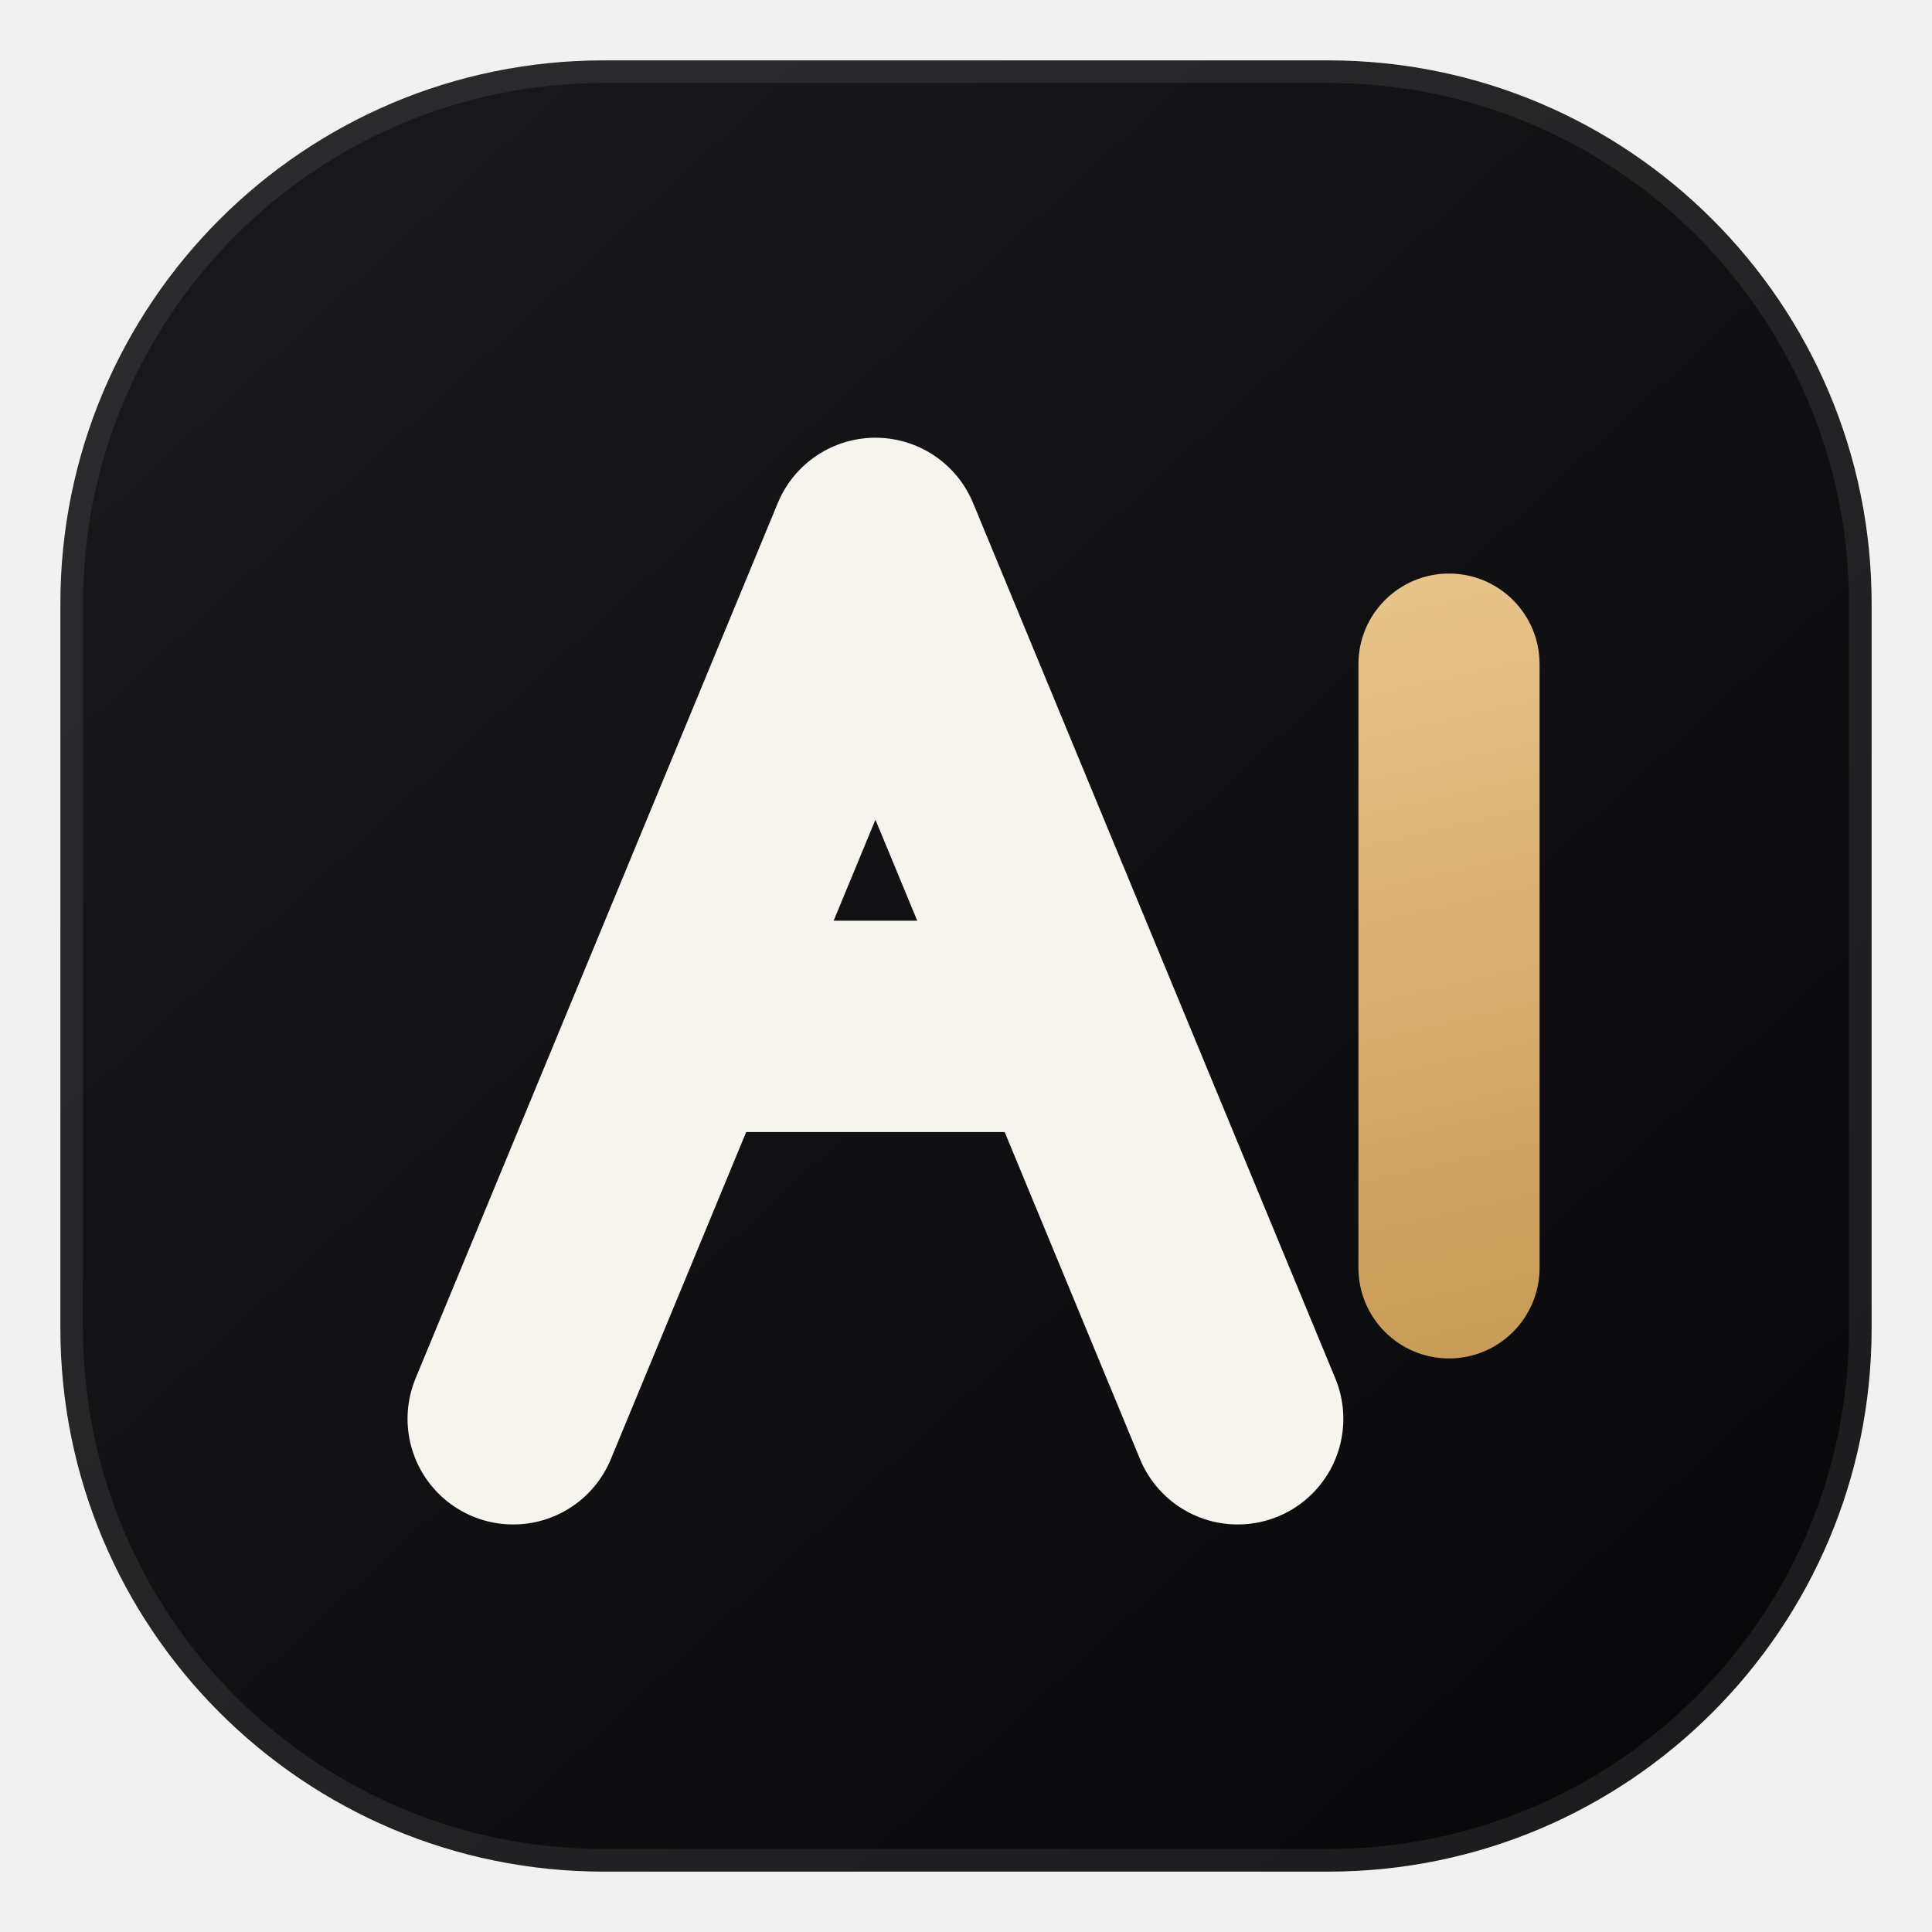
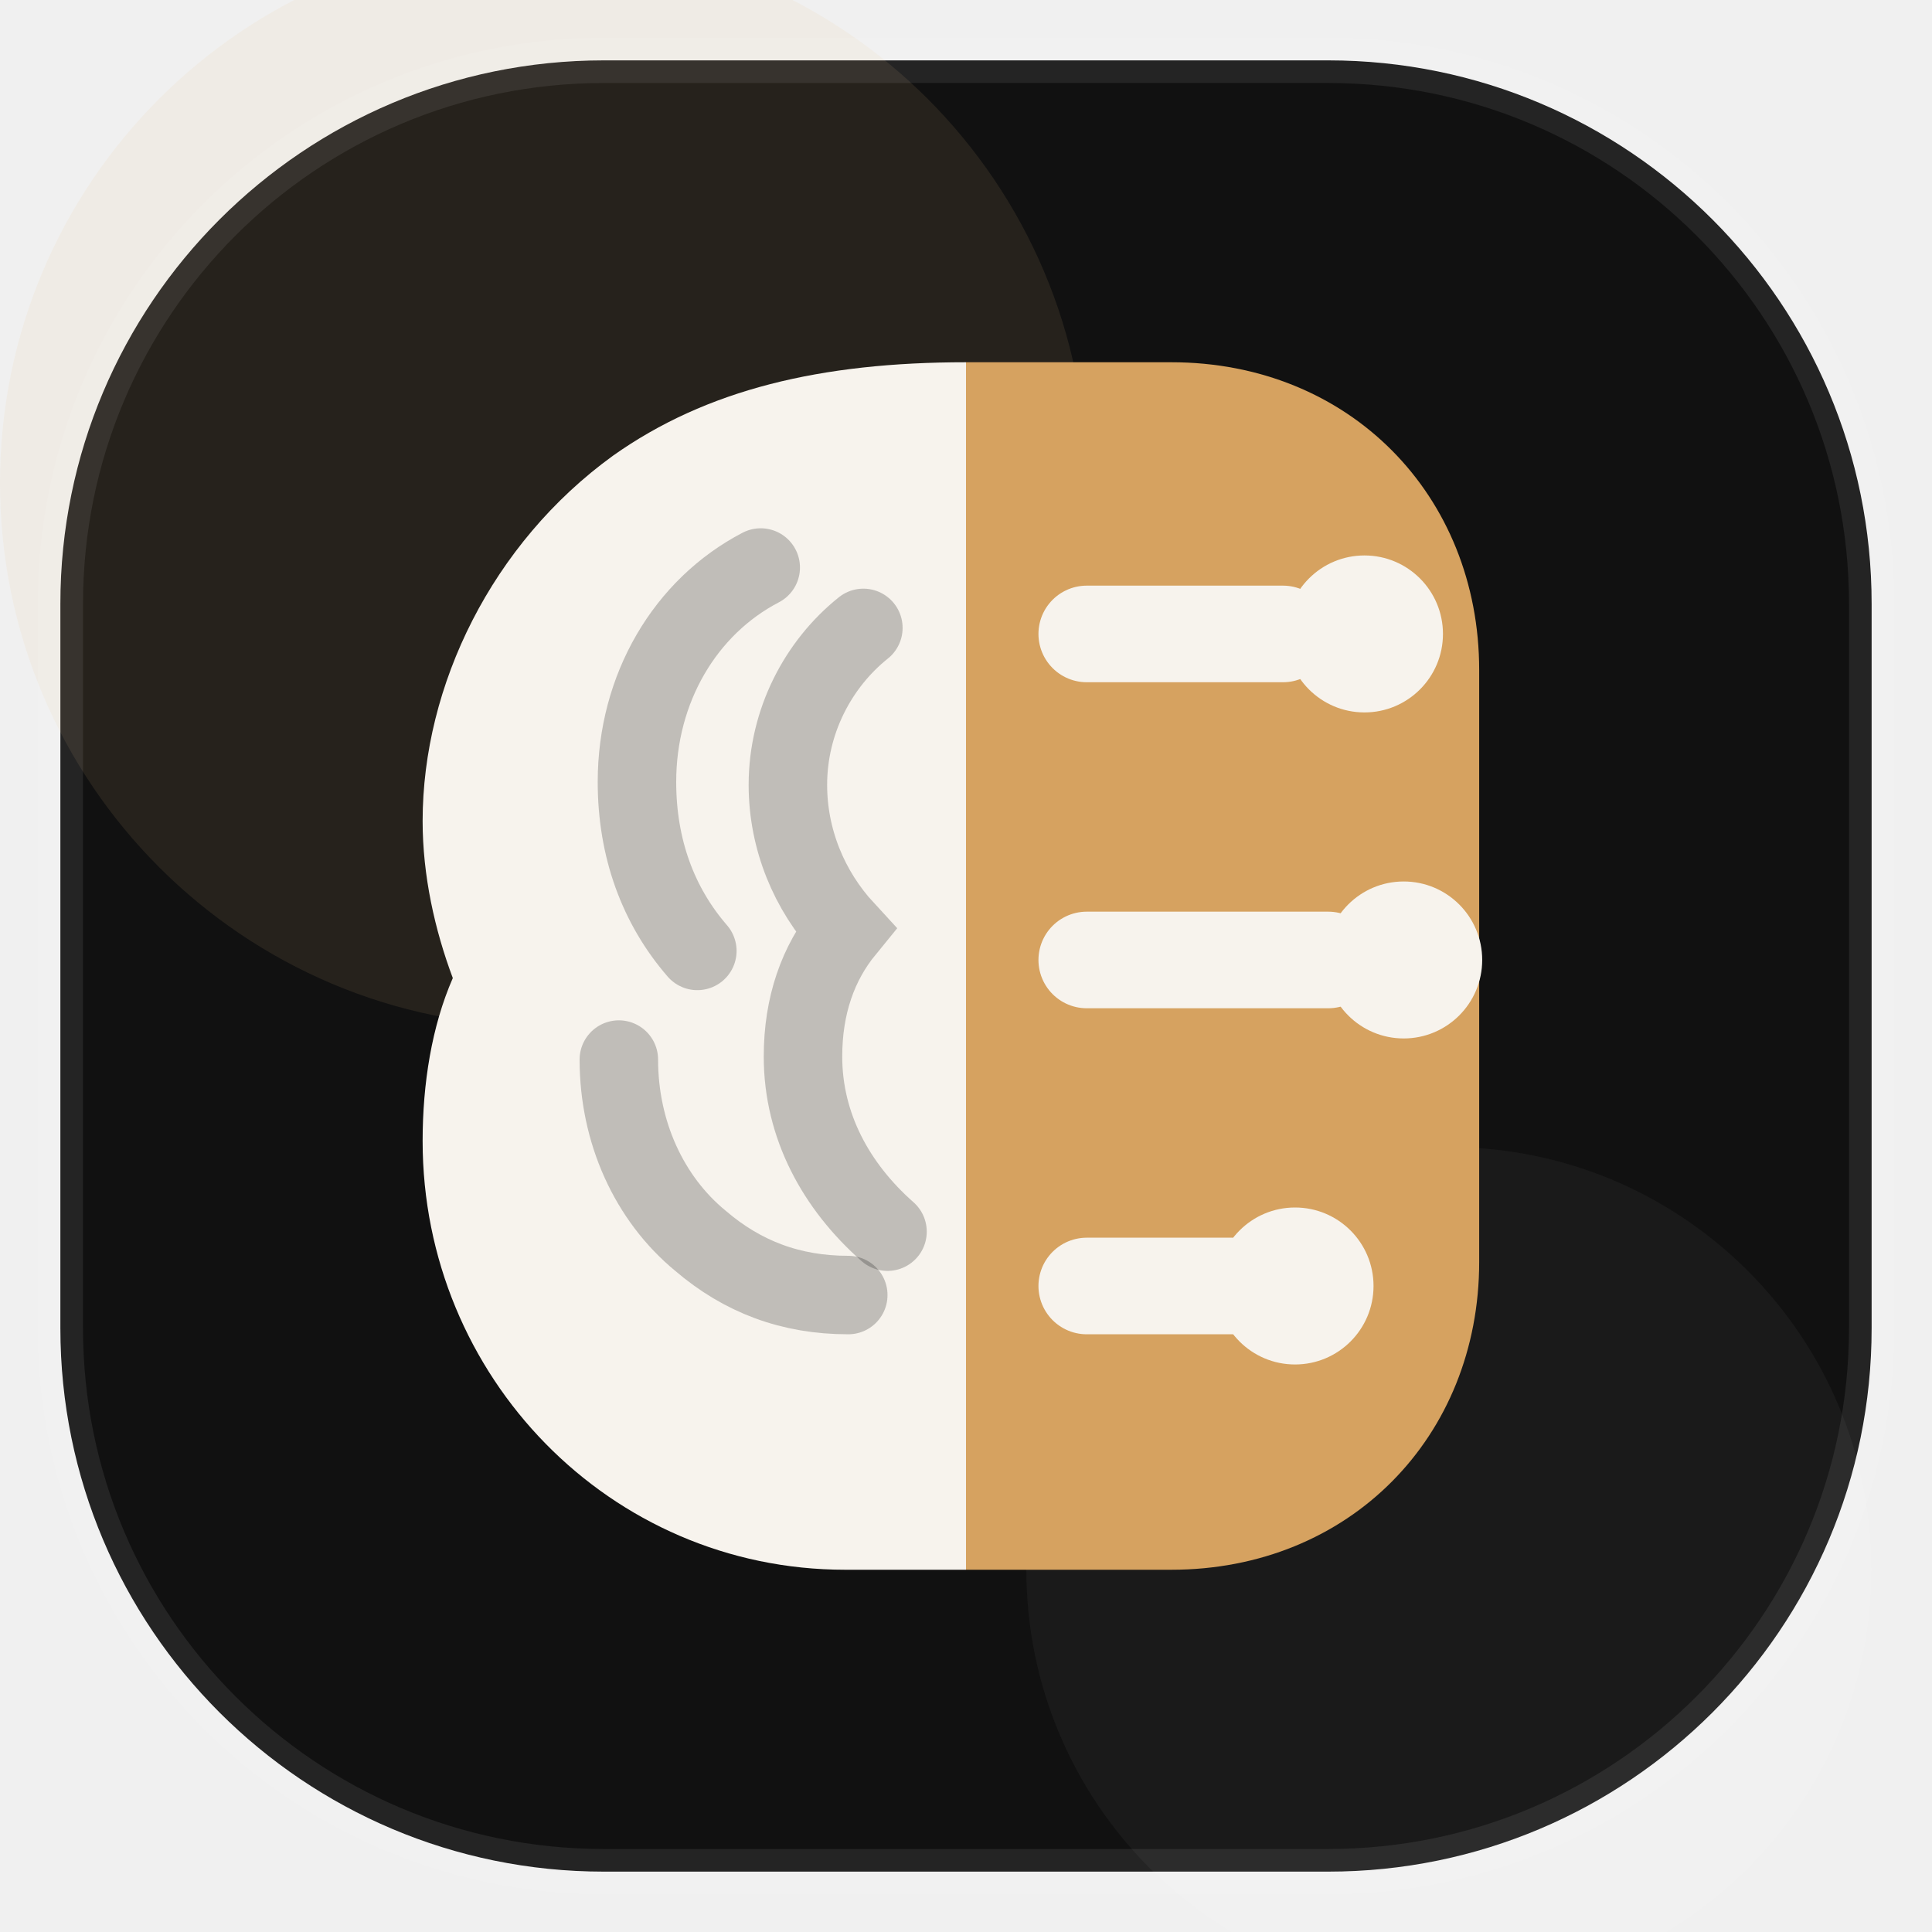
<svg xmlns="http://www.w3.org/2000/svg" width="64" height="64" viewBox="0 0 64 64" fill="none">
-   <rect x="2" y="2" width="60" height="60" rx="18" fill="url(#brand-bg)" />
+   <rect x="2" y="2" width="60" height="60" rx="18" fill="#111111" />
+   <circle cx="18" cy="16" r="18" fill="#E8C58B" fill-opacity="0.1" />
+   <circle cx="48" cy="52" r="14" fill="#FFFFFF" fill-opacity="0.04" />
  <rect x="2" y="2" width="60" height="60" rx="18" stroke="#FFFFFF" stroke-opacity="0.08" stroke-width="1.5" />
-   <path d="M17 47L29 18L41 47" stroke="#F7F3ED" stroke-width="7" stroke-linecap="round" stroke-linejoin="round" />
-   <path d="M22.5 34H35.5" stroke="#F7F3ED" stroke-width="7" stroke-linecap="round" />
-   <rect x="45" y="19" width="6" height="26" rx="3" fill="url(#brand-accent)" />
-   <defs>
-     <linearGradient id="brand-bg" x1="10" y1="8" x2="56" y2="58" gradientUnits="userSpaceOnUse">
-       <stop stop-color="#18181B" />
-       <stop offset="1" stop-color="#09090B" />
-     </linearGradient>
-     <linearGradient id="brand-accent" x1="45" y1="19" x2="51" y2="45" gradientUnits="userSpaceOnUse">
-       <stop stop-color="#E8C58B" />
-       <stop offset="1" stop-color="#C89A56" />
-     </linearGradient>
-   </defs>
+   <path d="M32 12C27.2 12 23.4 12.9 20.3 15.1C16.3 18 14 22.7 14 27.2C14 29 14.4 30.8 15 32.4C14.3 34 14 35.9 14 37.8C14 45.6 20.2 52 28 52H32V12Z" fill="#F7F3ED" />
+   <path d="M32 12H38.8C44.7 12 49 16.4 49 22.2V41.8C49 47.6 44.7 52 38.8 52H32V12Z" fill="#D6A260" />
+   <path d="M25.2 18.8C22.7 20.1 21.1 22.8 21.1 25.9C21.1 28.1 21.8 30 23.1 31.5" stroke="#111111" stroke-opacity="0.24" stroke-width="2.6" stroke-linecap="round" />
+   <path d="M28.6 20.8C27.1 22 26.1 23.9 26.1 26C26.1 27.8 26.8 29.5 28 30.8C27.1 31.9 26.6 33.3 26.6 35C26.6 37.3 27.7 39.3 29.4 40.8" stroke="#111111" stroke-opacity="0.24" stroke-width="2.6" stroke-linecap="round" />
+   <path d="M20.5 35.1C20.5 37.5 21.5 39.7 23.2 41.1C24.6 42.3 26.2 42.9 28.1 42.9" stroke="#111111" stroke-opacity="0.24" stroke-width="2.6" stroke-linecap="round" />
+   <path d="M36 21H42.5" stroke="#F7F3ED" stroke-width="3.2" stroke-linecap="round" />
+   <path d="M36 31.8H44" stroke="#F7F3ED" stroke-width="3.2" stroke-linecap="round" />
+   <path d="M36 42.6H40.8" stroke="#F7F3ED" stroke-width="3.2" stroke-linecap="round" />
+   <circle cx="45.2" cy="21" r="2.6" fill="#F7F3ED" />
+   <circle cx="46.5" cy="31.8" r="2.6" fill="#F7F3ED" />
+   <circle cx="42.9" cy="42.6" r="2.6" fill="#F7F3ED" />
</svg>
